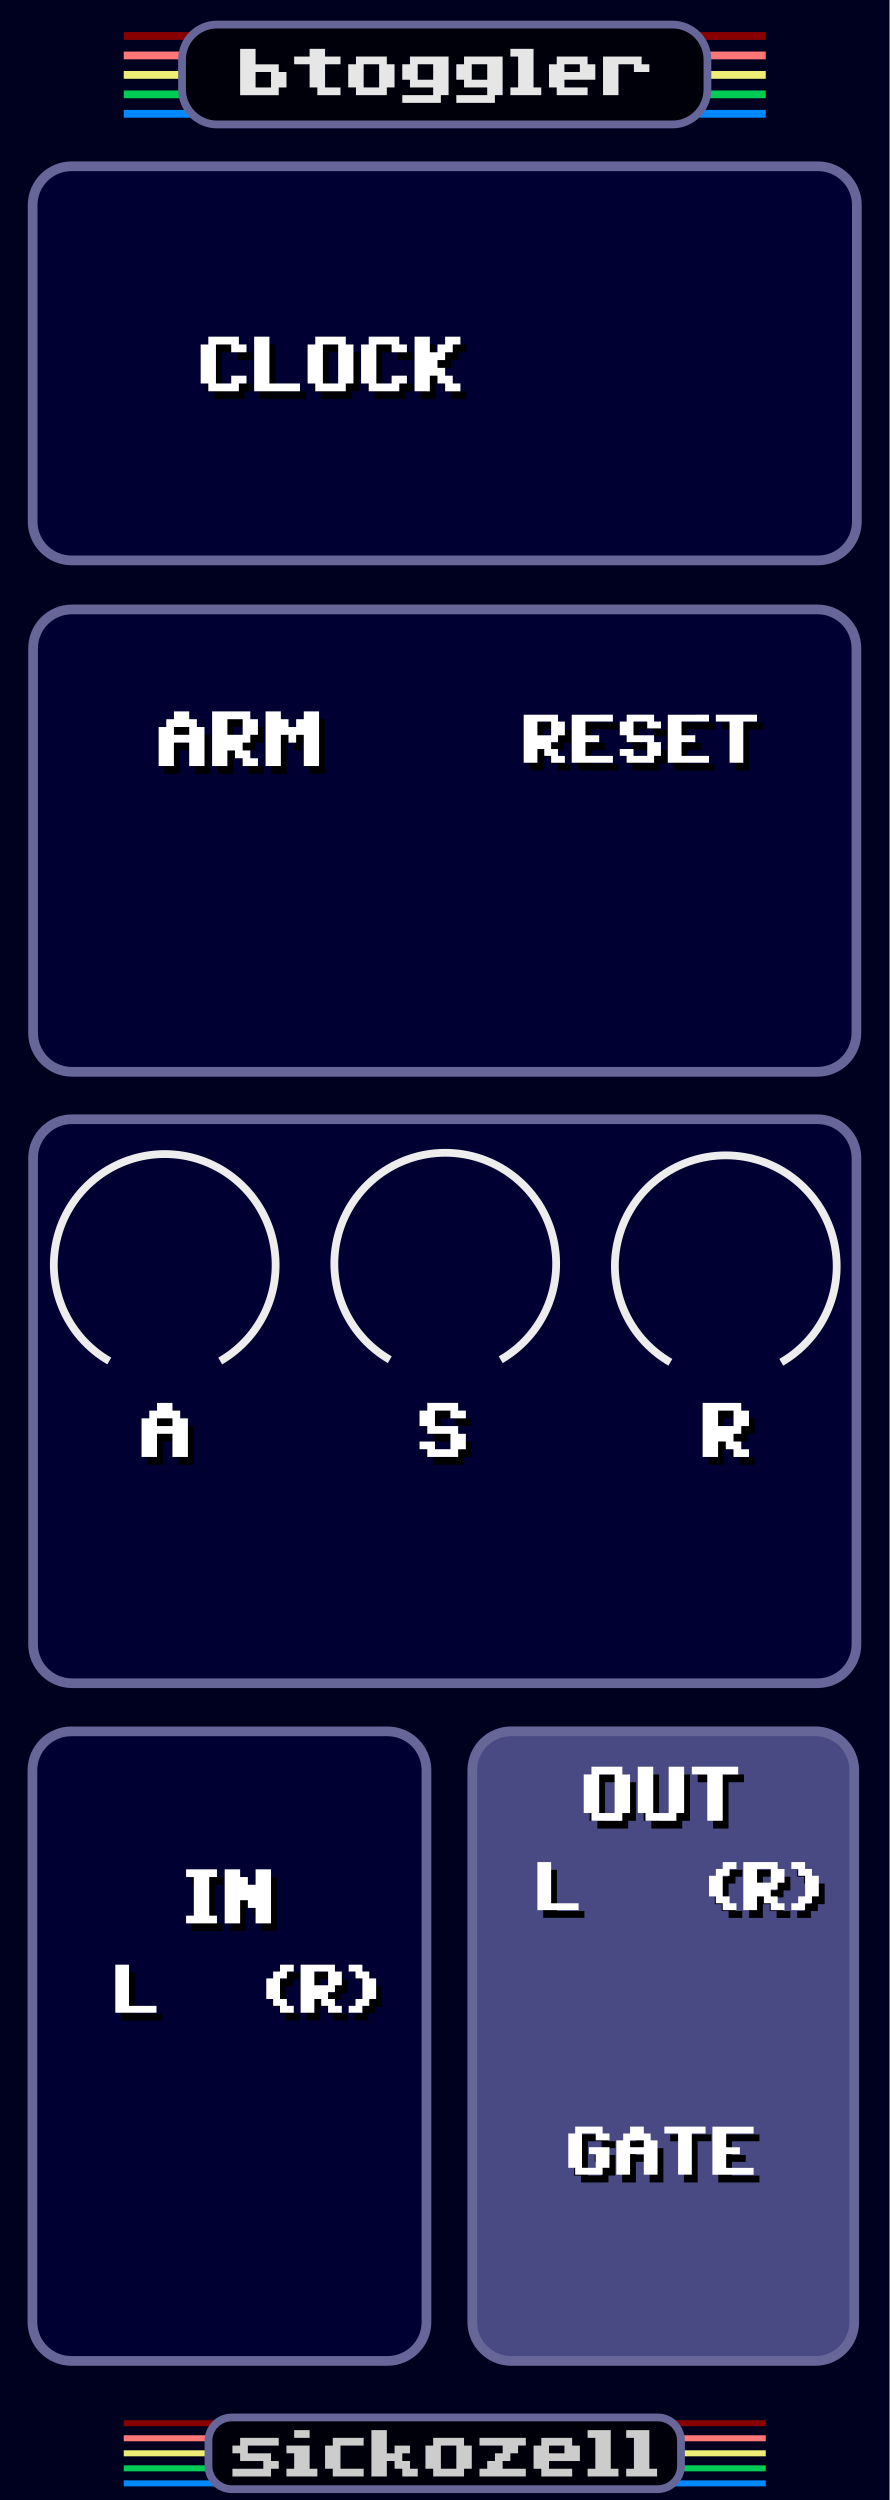
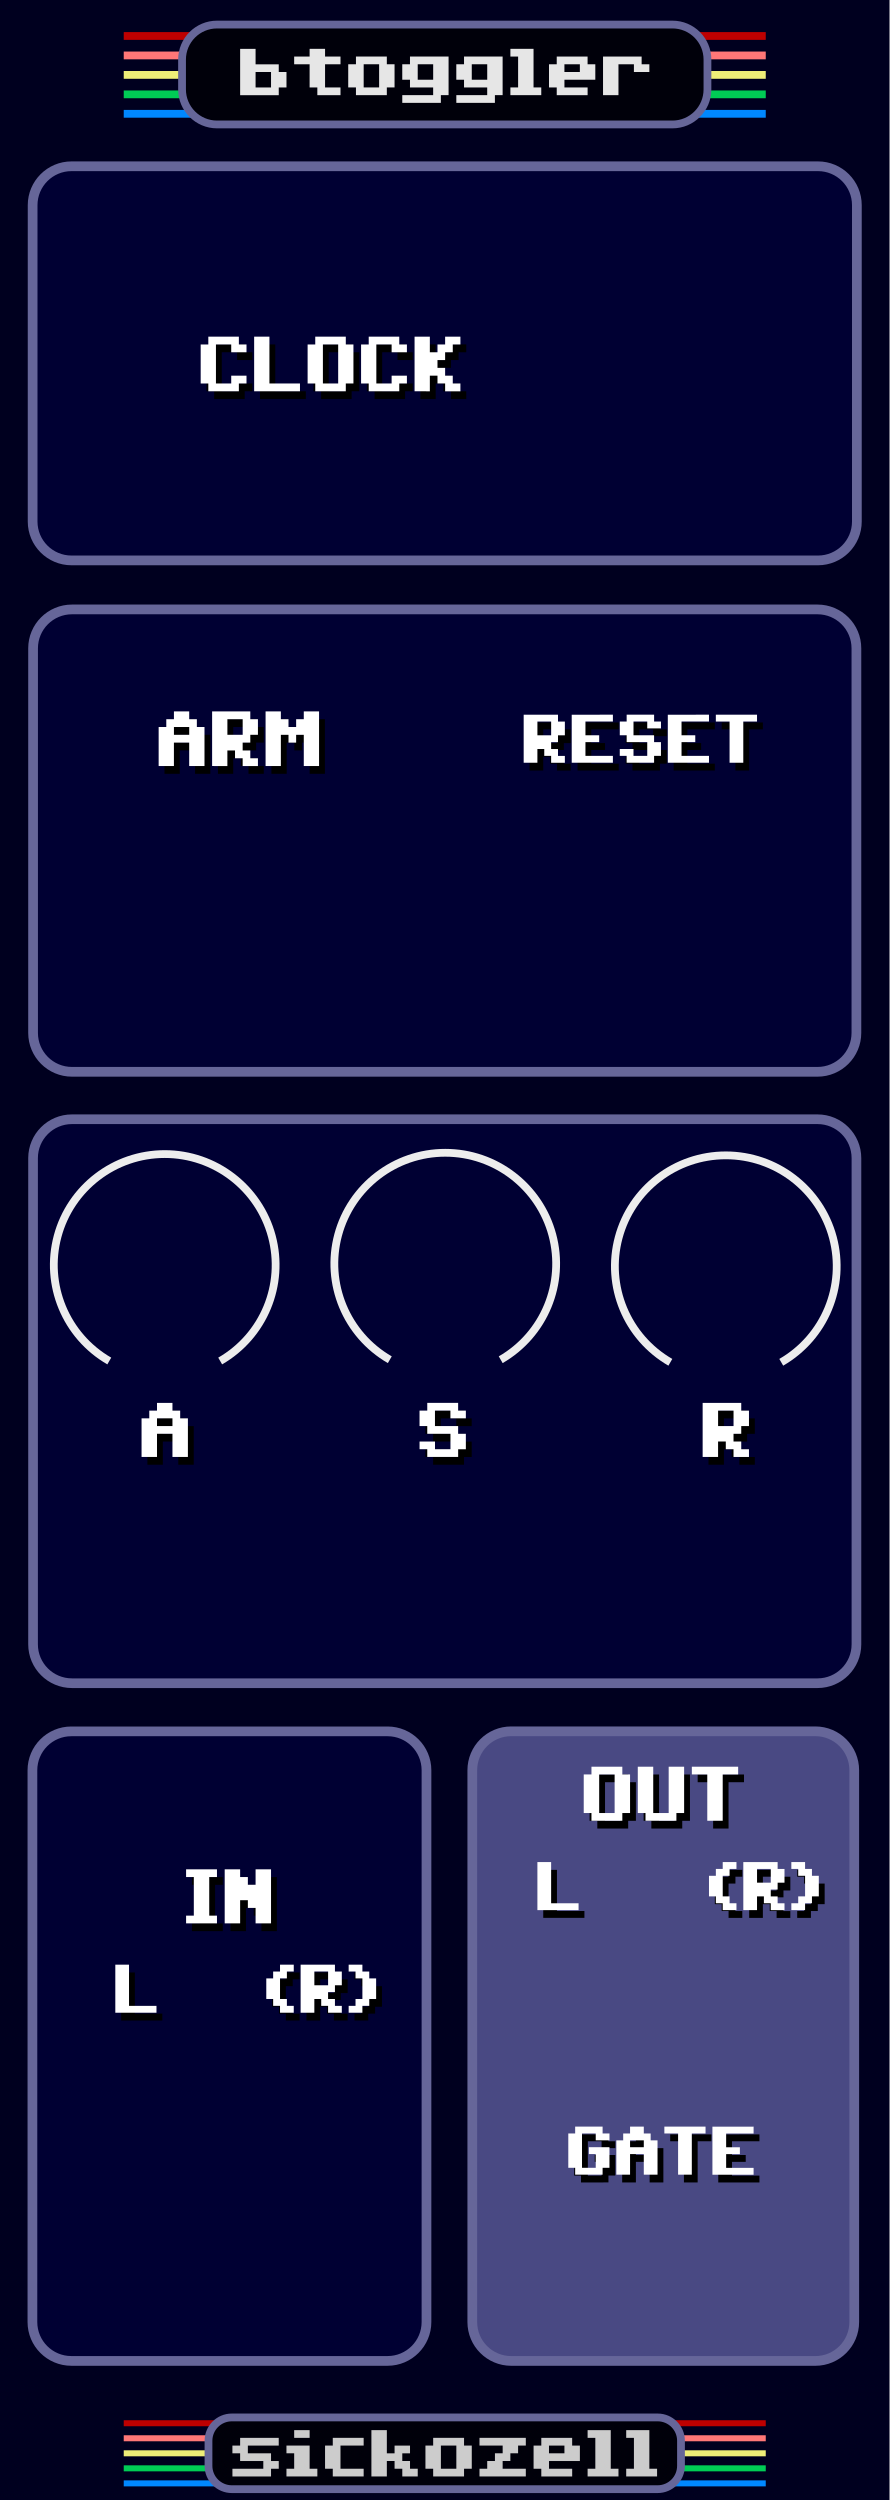
<svg xmlns="http://www.w3.org/2000/svg" width="45.72mm" height="128.5mm" viewBox="0 0 45.72 128.5" version="1.1" id="svg5">
  <defs id="defs2">
    <rect x="22.799" y="440.559" width="6.035" height="22.129" id="rect289" />
  </defs>
  <g id="layer3">
    <rect style="display:inline;fill:#00001f;stroke-width:0.281;image-rendering:auto;fill-opacity:1" id="sfondo" width="45.72" height="128.5" x="0" y="6.6613381e-16" ry="0" />
  </g>
  <g id="layer7" transform="matrix(0.55,0,0,1,4.699,0.5916668)" style="display:inline;fill:#000000">
    <rect style="display:inline;fill:#0088ff;fill-opacity:1;stroke-width:0.403" id="rect1316" width="60" height="0.4" x="3.02" y="5.058" />
    <rect style="display:inline;fill:#00cc55;fill-opacity:1;stroke-width:0.403" id="rect1313" width="60" height="0.4" x="3.02" y="4.058" />
    <rect style="display:inline;fill:#eeee77;fill-opacity:1;stroke-width:0.403" id="rect1310" width="60" height="0.4" x="3.02" y="3.058" />
    <rect style="display:inline;fill:#ff7777;fill-opacity:1;stroke-width:0.403" id="rect989" width="60" height="0.4" x="3.02" y="2.058" />
-     <rect style="display:inline;fill:#880000;fill-opacity:1;stroke-width:0.403" id="rect1308" width="60" height="0.4" x="2.72" y="0.658" transform="translate(0.2995556,0.400001)" />
+     <rect style="display:inline;fill:#bd0000;fill-opacity:1;stroke-width:0.403" id="rect1308" width="60" height="0.4" x="2.72" y="0.658" transform="translate(0.2995556,0.400001)" />
  </g>
  <g id="g7864" transform="matrix(0.55,0,0,0.7727858,4.699,123.5821)" style="display:inline;fill:#000000">
    <rect style="display:inline;fill:#0088ff;fill-opacity:1;stroke-width:0.403" id="rect7854" width="60" height="0.4" x="3.02" y="5.058" />
    <rect style="display:inline;fill:#00cc55;fill-opacity:1;stroke-width:0.403" id="rect7856" width="60" height="0.4" x="3.02" y="4.058" />
    <rect style="display:inline;fill:#eeee77;fill-opacity:1;stroke-width:0.403" id="rect7858" width="60" height="0.4" x="3.02" y="3.058" />
    <rect style="display:inline;fill:#ff7777;fill-opacity:1;stroke-width:0.403" id="rect7860" width="60" height="0.4" x="3.02" y="2.058" />
-     <rect style="display:inline;fill:#880000;fill-opacity:1;stroke-width:0.403" id="rect7862" width="60" height="0.4" x="2.72" y="0.658" transform="translate(0.2995556,0.400001)" />
+     <rect style="display:inline;fill:#bd0000;fill-opacity:1;stroke-width:0.403" id="rect7862" width="60" height="0.4" x="2.72" y="0.658" transform="translate(0.2995556,0.400001)" />
  </g>
  <g id="layer4" style="fill:#f9f9f9">
    <rect style="display:inline;fill:#494983;stroke:#666699;stroke-width:0.5;stroke-opacity:1;stroke-dasharray:none;fill-opacity:1" id="rect2634" width="19.632" height="32.363" x="24.276" y="88.989" ry="2" />
    <rect style="display:inline;fill:#000033;stroke:#666699;stroke-width:0.5;stroke-dasharray:none;fill-opacity:1;stroke-opacity:1" id="rect2037" width="20.255" height="32.359" x="1.666" y="88.992" ry="2" />
    <rect style="display:inline;fill:#000033;stroke:#666699;stroke-width:0.497;stroke-dasharray:none;fill-opacity:1;stroke-opacity:1" id="rect12722" width="42.322" height="28.988" x="1.699" y="57.529" ry="2" />
    <rect style="display:inline;fill:#000033;stroke:#666699;stroke-width:0.5;stroke-dasharray:none;fill-opacity:1;stroke-opacity:1" id="rect33317" width="42.319" height="23.767" x="1.7" y="31.324" ry="2" />
    <path style="display:inline;fill:none;stroke:#ededed;stroke-width:0.4;stroke-dasharray:none;stroke-dashoffset:0;stroke-opacity:1" id="path896" d="m 34.456,70.022 a 5.7,5.7 0 0 1 -2.656,-6.412 5.7,5.7 0 0 1 5.506,-4.225 5.7,5.7 0 0 1 5.506,4.225 5.7,5.7 0 0 1 -2.656,6.412" />
    <path style="display:inline;fill:none;stroke:#ededed;stroke-width:0.4;stroke-dasharray:none;stroke-dashoffset:0;stroke-opacity:1" id="path10363" d="m 20.036,69.89 a 5.7,5.7 0 0 1 -2.656,-6.412 5.7,5.7 0 0 1 5.506,-4.225 5.7,5.7 0 0 1 5.506,4.225 5.7,5.7 0 0 1 -2.656,6.412" />
    <path style="display:inline;fill:none;stroke:#ededed;stroke-width:0.4;stroke-dasharray:none;stroke-dashoffset:0;stroke-opacity:1" id="path10365" d="m 5.617,69.956 a 5.7,5.7 0 0 1 -2.656,-6.412 5.7,5.7 0 0 1 5.506,-4.225 5.7,5.7 0 0 1 5.506,4.225 5.7,5.7 0 0 1 -2.656,6.412" />
    <rect style="display:inline;fill:#000033;stroke:#666699;stroke-width:0.5;stroke-dasharray:none;fill-opacity:1;stroke-opacity:1" id="rect11308" width="42.366" height="20.259" x="1.677" y="8.546" ry="2" />
  </g>
  <g id="layer5" style="display:none">
    <text xml:space="preserve" style="font-style:normal;font-variant:normal;font-weight:normal;font-stretch:normal;font-size:2.822px;font-family:'C64 User';-inkscape-font-specification:'C64 User';text-align:center;text-anchor:middle;display:inline;fill:#000000;stroke:none;stroke-width:0.265;stroke-dasharray:0.265, 0.265;stroke-dashoffset:0;stroke-opacity:1" x="34.149" y="111.778" id="text2531">
      <tspan id="tspan2529" style="font-size:2.822px;text-align:center;text-anchor:middle;fill:#000000;stroke:none;stroke-width:0.265" x="34.149" y="111.778">GATE</tspan>
    </text>
    <text xml:space="preserve" style="font-style:normal;font-variant:normal;font-weight:normal;font-stretch:normal;font-size:2.822px;font-family:'C64 User';-inkscape-font-specification:'C64 User';text-align:center;text-anchor:middle;fill:#000000;stroke:none;stroke-width:0.265;stroke-dasharray:0.265, 0.265;stroke-dashoffset:0;stroke-opacity:1" x="39.441" y="98.18" id="text445">
      <tspan id="tspan443" style="font-size:2.822px;text-align:center;text-anchor:middle;fill:#000000;stroke:none;stroke-width:0.265" x="39.441" y="98.18">(R)</tspan>
    </text>
    <text xml:space="preserve" style="font-style:normal;font-variant:normal;font-weight:normal;font-stretch:normal;font-size:2.822px;font-family:'C64 User';-inkscape-font-specification:'C64 User';text-align:center;text-anchor:middle;display:inline;fill:#ffffff;stroke:none;stroke-width:0.265;stroke-dasharray:0.265, 0.265;stroke-dashoffset:0;stroke-opacity:1" x="28.857" y="98.18" id="text1320">
      <tspan id="tspan1318" style="font-size:2.822px;text-align:center;text-anchor:middle;fill:#000000;stroke:none;stroke-width:0.265" x="28.857" y="98.18">L</tspan>
    </text>
    <text xml:space="preserve" style="font-style:normal;font-variant:normal;font-weight:normal;font-stretch:normal;font-size:3.175px;font-family:'C64 User';-inkscape-font-specification:'C64 User';text-align:center;text-anchor:middle;display:inline;fill:#ffffff;stroke:none;stroke-width:0.265;stroke-dasharray:0.265, 0.265;stroke-dashoffset:0;stroke-opacity:1" x="34.171" y="93.587" id="text2513">
      <tspan id="tspan2511" style="font-size:3.175px;text-align:center;text-anchor:middle;fill:#000000;stroke:none;stroke-width:0.265" x="34.171" y="93.587">OUT</tspan>
    </text>
    <text xml:space="preserve" style="font-style:normal;font-variant:normal;font-weight:normal;font-stretch:normal;font-size:2.822px;font-family:'C64 User';-inkscape-font-specification:'C64 User';text-align:center;text-anchor:middle;fill:#ffffff;stroke:none;stroke-width:0.265;stroke-dasharray:0.265, 0.265;stroke-dashoffset:0;stroke-opacity:1" x="16.686" y="103.454" id="text11232">
      <tspan id="tspan11230" style="font-size:2.822px;text-align:center;text-anchor:middle;fill:#ffffff;stroke:none;stroke-width:0.265" x="16.686" y="103.454">(R)</tspan>
    </text>
    <text xml:space="preserve" style="font-style:normal;font-variant:normal;font-weight:normal;font-stretch:normal;font-size:2.822px;font-family:'C64 User';-inkscape-font-specification:'C64 User';text-align:center;text-anchor:middle;display:inline;fill:#ffffff;stroke:none;stroke-width:0.265;stroke-dasharray:0.265, 0.265;stroke-dashoffset:0;stroke-opacity:1" x="7.161" y="103.454" id="text11228">
      <tspan id="tspan11226" style="font-size:2.822px;text-align:center;text-anchor:middle;fill:#ffffff;stroke:none;stroke-width:0.265" x="7.161" y="103.454">L</tspan>
    </text>
    <text xml:space="preserve" style="font-style:normal;font-variant:normal;font-weight:normal;font-stretch:normal;font-size:3.175px;font-family:'C64 User';-inkscape-font-specification:'C64 User';text-align:center;text-anchor:middle;display:inline;fill:#ffffff;stroke:none;stroke-width:0.265;stroke-dasharray:0.265, 0.265;stroke-dashoffset:0;stroke-opacity:1" x="11.946" y="98.861" id="text11122">
      <tspan id="tspan11120" style="font-size:3.175px;text-align:center;text-anchor:middle;fill:#ffffff;stroke:none;stroke-width:0.265" x="11.946" y="98.861">IN</tspan>
    </text>
    <text xml:space="preserve" style="font-style:normal;font-variant:normal;font-weight:normal;font-stretch:normal;font-size:3.175px;font-family:'C64 User';-inkscape-font-specification:'C64 User';text-align:center;text-anchor:middle;display:inline;fill:#ffffff;stroke:none;stroke-width:0.265;stroke-dasharray:0.265, 0.265;stroke-dashoffset:0;stroke-opacity:1" x="37.505" y="74.887" id="text12431">
      <tspan id="tspan12429" style="font-size:3.175px;text-align:center;text-anchor:middle;stroke:none;stroke-width:0.265" x="37.505" y="74.887">R</tspan>
    </text>
    <text xml:space="preserve" style="font-style:normal;font-variant:normal;font-weight:normal;font-stretch:normal;font-size:3.175px;font-family:'C64 User';-inkscape-font-specification:'C64 User';text-align:center;text-anchor:middle;display:inline;fill:#ffffff;stroke:none;stroke-width:0.265;stroke-dasharray:0.265, 0.265;stroke-dashoffset:0;stroke-opacity:1" x="22.954" y="74.887" id="text12427">
      <tspan id="tspan12425" style="font-size:3.175px;text-align:center;text-anchor:middle;stroke:none;stroke-width:0.265" x="22.954" y="74.887">S</tspan>
    </text>
    <text xml:space="preserve" style="font-style:normal;font-variant:normal;font-weight:normal;font-stretch:normal;font-size:3.175px;font-family:'C64 User';-inkscape-font-specification:'C64 User';text-align:center;text-anchor:middle;display:inline;fill:#ffffff;stroke:none;stroke-width:0.265;stroke-dasharray:0.265, 0.265;stroke-dashoffset:0;stroke-opacity:1" x="8.665" y="74.887" id="text12423">
      <tspan id="tspan12421" style="font-size:3.175px;text-align:center;text-anchor:middle;stroke:none;stroke-width:0.265" x="8.665" y="74.887">A</tspan>
    </text>
    <text xml:space="preserve" style="font-style:normal;font-variant:normal;font-weight:normal;font-stretch:normal;font-size:2.822px;font-family:'C64 User';-inkscape-font-specification:'C64 User';text-align:center;text-anchor:middle;display:inline;fill:#ffffff;stroke:none;stroke-width:0.265;stroke-dasharray:0.265, 0.265;stroke-dashoffset:0;stroke-opacity:1" x="33.091" y="39.205" id="text2453">
      <tspan id="tspan2451" style="font-size:2.822px;text-align:center;text-anchor:middle;stroke:none;stroke-width:0.265" x="33.091" y="39.205">RESET</tspan>
    </text>
    <text xml:space="preserve" style="font-style:normal;font-variant:normal;font-weight:normal;font-stretch:normal;font-size:3.175px;font-family:'C64 User';-inkscape-font-specification:'C64 User';text-align:center;text-anchor:middle;display:inline;fill:#ffffff;stroke:none;stroke-width:0.262;stroke-dasharray:0.262, 0.262;stroke-dashoffset:0;stroke-opacity:1" x="12.608" y="38.951" id="text778" transform="scale(0.9892565,1.01086)">
      <tspan style="font-size:3.175px;text-align:center;text-anchor:middle;stroke:none;stroke-width:0.262" x="12.608" y="38.951" id="tspan11114">ARM</tspan>
    </text>
    <text xml:space="preserve" style="font-style:normal;font-variant:normal;font-weight:normal;font-stretch:normal;font-size:3.175px;font-family:'C64 User';-inkscape-font-specification:'C64 User';text-align:center;text-anchor:middle;display:inline;fill:#ffffff;stroke:none;stroke-width:0.262;stroke-dasharray:0.262, 0.262;stroke-dashoffset:0;stroke-opacity:1" x="17.373" y="19.896" id="text11118" transform="scale(0.9892565,1.01086)">
      <tspan id="tspan11116" style="font-size:3.175px;text-align:center;text-anchor:middle;stroke:none;stroke-width:0.262" x="17.373" y="19.896">CLOCK</tspan>
    </text>
  </g>
  <g id="g14311" style="display:inline;fill:#000000" transform="translate(0.300331,0.3998222)">
    <g aria-label="GATE" id="g14227" style="font-size:2.822px;font-family:'C64 User';-inkscape-font-specification:'C64 User';text-align:center;text-anchor:middle;display:inline;fill:#000000;stroke-width:0.265;stroke-dasharray:0.265, 0.265">
      <path d="m 29.563,111.778 v -0.353 h -0.353 v -1.764 h 0.353 v -0.353 h 1.411 v 0.353 h 0.353 v 0.353 h -0.706 v -0.353 h -0.706 v 1.764 h 0.706 v -0.706 h -0.353 v -0.353 h 1.058 v 1.058 H 30.974 v 0.353 z" style="fill:#000000;stroke-width:0.265" id="path14219" />
      <path d="m 31.679,111.778 v -1.764 h 0.353 v -0.353 H 32.385 v -0.353 h 0.706 v 0.353 h 0.353 v 0.353 h 0.353 v 1.764 h -0.706 v -1.058 H 32.385 v 1.058 z M 32.385,110.367 h 0.706 v -0.353 H 32.385 Z" style="fill:#000000;stroke-width:0.265" id="path14221" />
      <path d="m 34.854,111.778 v -2.117 h -0.706 v -0.353 h 2.117 v 0.353 h -0.706 v 2.117 z" style="fill:#000000;stroke-width:0.265" id="path14223" />
      <path d="m 38.735,109.309 v 0.353 h -1.411 v 0.706 h 0.706 v 0.353 h -0.706 v 0.706 h 1.411 v 0.353 h -2.117 v -2.469 z" style="fill:#000000;stroke-width:0.265" id="path14225" />
    </g>
    <g aria-label="(R)" id="g14235" style="font-size:2.822px;font-family:'C64 User';-inkscape-font-specification:'C64 User';text-align:center;text-anchor:middle;display:inline;fill:#000000;stroke-width:0.265;stroke-dasharray:0.265, 0.265">
      <path d="M 37.148,98.18 V 97.827 H 36.795 V 97.474 h -0.353 v -1.058 h 0.353 V 96.063 h 0.353 v -0.353 h 0.706 v 0.353 h -0.353 v 0.353 h -0.353 v 1.058 h 0.353 v 0.353 h 0.353 v 0.353 z" style="fill:#000000;stroke-width:0.265" id="path14229" />
      <path d="m 38.206,98.18 v -2.469 h 1.764 v 0.353 h 0.353 v 0.706 h -0.353 v 0.353 h -0.353 v 0.353 h 0.353 v 0.353 h 0.353 v 0.353 H 39.617 V 97.827 H 39.264 V 97.474 h -0.353 v 0.706 z m 0.706,-1.411 h 0.706 V 96.063 h -0.706 z" style="fill:#000000;stroke-width:0.265" id="path14231" />
      <path d="m 40.675,98.18 v -0.353 h 0.353 V 97.474 h 0.353 V 96.416 H 41.028 V 96.063 h -0.353 v -0.353 h 0.706 v 0.353 h 0.353 v 0.353 h 0.353 V 97.474 H 41.734 v 0.353 h -0.353 v 0.353 z" style="fill:#000000;stroke-width:0.265" id="path14233" />
    </g>
    <g aria-label="L" id="g14239" style="font-size:2.822px;font-family:'C64 User';-inkscape-font-specification:'C64 User';text-align:center;text-anchor:middle;display:inline;fill:#000000;stroke-width:0.265;stroke-dasharray:0.265, 0.265">
      <path d="m 28.328,95.71 v 2.117 h 1.411 v 0.353 h -2.117 v -2.469 z" style="fill:#000000;stroke-width:0.265" id="path14237" />
    </g>
    <g aria-label="OUT" id="g14247" style="font-size:3.175px;font-family:'C64 User';-inkscape-font-specification:'C64 User';text-align:center;text-anchor:middle;display:inline;fill:#000000;stroke-width:0.265;stroke-dasharray:0.265, 0.265">
      <path d="m 30.401,93.587 v -0.397 h -0.397 v -1.984 h 0.397 v -0.397 h 1.587 v 0.397 h 0.397 v 1.984 h -0.397 v 0.397 z m 0.397,-0.397 h 0.794 v -1.984 h -0.794 z" style="fill:#000000;stroke-width:0.265" id="path14241" />
      <path d="m 33.179,93.587 v -0.397 h -0.397 v -2.381 h 0.794 v 2.381 h 0.794 v -2.381 h 0.794 v 2.381 h -0.397 v 0.397 z" style="fill:#000000;stroke-width:0.265" id="path14243" />
      <path d="m 36.354,93.587 v -2.381 h -0.794 v -0.397 h 2.381 v 0.397 h -0.794 v 2.381 z" style="fill:#000000;stroke-width:0.265" id="path14245" />
    </g>
    <g aria-label="(R)" id="g14255" style="font-size:2.822px;font-family:'C64 User';-inkscape-font-specification:'C64 User';text-align:center;text-anchor:middle;display:inline;fill:#000000;stroke-width:0.265;stroke-dasharray:0.265, 0.265">
      <path d="m 14.393,103.454 v -0.353 h -0.353 v -0.353 h -0.353 v -1.058 h 0.353 v -0.353 h 0.353 v -0.353 h 0.706 v 0.353 h -0.353 v 0.353 h -0.353 v 1.058 h 0.353 v 0.353 h 0.353 v 0.353 z" style="fill:#000000;stroke-width:0.265" id="path14249" />
      <path d="m 15.452,103.454 v -2.469 h 1.764 v 0.353 h 0.353 v 0.706 h -0.353 v 0.353 h -0.353 v 0.353 h 0.353 v 0.353 h 0.353 v 0.353 h -0.706 v -0.353 h -0.353 v -0.353 h -0.353 v 0.706 z m 0.706,-1.411 h 0.706 v -0.706 h -0.706 z" style="fill:#000000;stroke-width:0.265" id="path14251" />
      <path d="m 17.921,103.454 v -0.353 h 0.353 v -0.353 h 0.353 v -1.058 h -0.353 v -0.353 h -0.353 v -0.353 h 0.706 v 0.353 h 0.353 v 0.353 h 0.353 v 1.058 h -0.353 v 0.353 h -0.353 v 0.353 z" style="fill:#000000;stroke-width:0.265" id="path14253" />
    </g>
    <g aria-label="L" id="g14259" style="font-size:2.822px;font-family:'C64 User';-inkscape-font-specification:'C64 User';text-align:center;text-anchor:middle;display:inline;fill:#000000;stroke-width:0.265;stroke-dasharray:0.265, 0.265">
      <path d="m 6.632,100.984 v 2.117 h 1.411 v 0.353 H 5.927 v -2.469 z" style="fill:#000000;stroke-width:0.265" id="path14257" />
    </g>
    <g aria-label="IN" id="g14265" style="font-size:3.175px;font-family:'C64 User';-inkscape-font-specification:'C64 User';text-align:center;text-anchor:middle;display:inline;fill:#000000;stroke-width:0.265;stroke-dasharray:0.265, 0.265">
      <path d="m 11.152,96.083 v 0.397 h -0.397 v 1.984 h 0.397 v 0.397 H 9.565 v -0.397 h 0.397 v -1.984 h -0.397 v -0.397 z" style="fill:#000000;stroke-width:0.265" id="path14261" />
      <path d="m 11.549,98.861 v -2.778 h 0.794 v 0.397 h 0.397 v 0.397 h 0.397 v -0.794 h 0.794 v 2.778 h -0.794 v -0.794 h -0.397 v -0.397 h -0.397 v 1.191 z" style="fill:#000000;stroke-width:0.265" id="path14263" />
    </g>
    <g aria-label="R" id="g14269" style="font-size:3.175px;font-family:'C64 User';-inkscape-font-specification:'C64 User';text-align:center;text-anchor:middle;display:inline;fill:#000000;stroke-width:0.265;stroke-dasharray:0.265, 0.265">
      <path d="m 36.116,74.887 v -2.778 h 1.984 v 0.397 h 0.397 v 0.794 h -0.397 v 0.397 h -0.397 v 0.397 h 0.397 v 0.397 h 0.397 v 0.397 h -0.794 V 74.49 H 37.306 V 74.093 h -0.397 v 0.794 z m 0.794,-1.587 h 0.794 v -0.794 h -0.794 z" style="fill:#000000;stroke-width:0.265" id="path14267" />
    </g>
    <g aria-label="S" id="g14273" style="font-size:3.175px;font-family:'C64 User';-inkscape-font-specification:'C64 User';text-align:center;text-anchor:middle;display:inline;fill:#000000;stroke-width:0.265;stroke-dasharray:0.265, 0.265">
      <path d="M 21.961,74.887 V 74.49 H 21.565 V 74.093 h 0.794 v 0.397 h 0.794 v -0.794 H 21.961 V 73.299 h -0.397 v -0.794 h 0.397 v -0.397 h 1.587 v 0.397 h 0.397 v 0.397 h -0.794 V 72.506 h -0.794 v 0.794 h 1.191 v 0.397 h 0.397 v 0.794 H 23.549 v 0.397 z" style="fill:#000000;stroke-width:0.265" id="path14271" />
    </g>
    <g aria-label="A" id="g14277" style="font-size:3.175px;font-family:'C64 User';-inkscape-font-specification:'C64 User';text-align:center;text-anchor:middle;display:inline;fill:#000000;stroke-width:0.265;stroke-dasharray:0.265, 0.265">
      <path d="m 7.276,74.887 v -1.984 h 0.397 V 72.506 h 0.397 v -0.397 h 0.794 v 0.397 h 0.397 v 0.397 h 0.397 v 1.984 h -0.794 V 73.696 H 8.07 v 1.191 z m 0.794,-1.587 H 8.864 V 72.902 H 8.07 Z" style="fill:#000000;stroke-width:0.265" id="path14275" />
    </g>
    <g aria-label="RESET" id="g14289" style="font-size:2.822px;font-family:'C64 User';-inkscape-font-specification:'C64 User';text-align:center;text-anchor:middle;display:inline;fill:#000000;stroke-width:0.265;stroke-dasharray:0.265, 0.265">
      <path d="m 26.917,39.205 v -2.469 h 1.764 v 0.353 h 0.353 v 0.706 h -0.353 v 0.353 h -0.353 v 0.353 h 0.353 v 0.353 h 0.353 v 0.353 H 28.328 V 38.852 h -0.353 v -0.353 h -0.353 v 0.706 z m 0.706,-1.411 h 0.706 v -0.706 h -0.706 z" style="fill:#000000;stroke-width:0.265" id="path14279" />
      <path d="m 31.503,36.735 v 0.353 h -1.411 v 0.706 h 0.706 v 0.353 h -0.706 v 0.706 h 1.411 v 0.353 h -2.117 v -2.469 z" style="fill:#000000;stroke-width:0.265" id="path14281" />
      <path d="M 32.209,39.205 V 38.852 h -0.353 v -0.353 h 0.706 v 0.353 h 0.706 v -0.706 h -1.058 v -0.353 h -0.353 v -0.706 h 0.353 v -0.353 h 1.411 v 0.353 h 0.353 V 37.441 h -0.706 v -0.353 h -0.706 v 0.706 h 1.058 v 0.353 h 0.353 v 0.706 h -0.353 v 0.353 z" style="fill:#000000;stroke-width:0.265" id="path14283" />
      <path d="m 36.442,36.735 v 0.353 h -1.411 v 0.706 h 0.706 v 0.353 h -0.706 v 0.706 h 1.411 v 0.353 h -2.117 v -2.469 z" style="fill:#000000;stroke-width:0.265" id="path14285" />
      <path d="m 37.5,39.205 v -2.117 h -0.706 v -0.353 h 2.117 v 0.353 h -0.706 v 2.117 z" style="fill:#000000;stroke-width:0.265" id="path14287" />
    </g>
    <g aria-label="ARM" transform="scale(0.9892565,1.01086)" id="g14297" style="font-size:3.175px;font-family:'C64 User';-inkscape-font-specification:'C64 User';text-align:center;text-anchor:middle;display:inline;fill:#000000;stroke-width:0.262;stroke-dasharray:0.262, 0.262">
      <path d="m 8.243,38.951 v -1.984 h 0.397 v -0.397 h 0.397 v -0.397 h 0.794 v 0.397 h 0.397 v 0.397 h 0.397 v 1.984 H 9.83 v -1.191 h -0.794 v 1.191 z m 0.794,-1.587 h 0.794 v -0.397 h -0.794 z" style="fill:#000000;stroke-width:0.262" id="path14291" />
      <path d="m 11.021,38.951 v -2.778 h 1.984 v 0.397 h 0.397 v 0.794 h -0.397 v 0.397 h -0.397 v 0.397 h 0.397 v 0.397 h 0.397 v 0.397 h -0.794 v -0.397 h -0.397 v -0.397 h -0.397 v 0.794 z m 0.794,-1.587 h 0.794 v -0.794 h -0.794 z" style="fill:#000000;stroke-width:0.262" id="path14293" />
      <path d="m 13.799,38.951 v -2.778 h 0.794 v 0.397 h 0.397 v 0.397 h 0.397 v -0.397 h 0.397 v -0.397 h 0.794 v 2.778 h -0.794 v -1.587 h -0.397 v 0.397 h -0.397 v -0.397 h -0.397 v 1.587 z" style="fill:#000000;stroke-width:0.262" id="path14295" />
    </g>
    <g aria-label="CLOCK" transform="scale(0.9892565,1.01086)" id="g14309" style="font-size:3.175px;font-family:'C64 User';-inkscape-font-specification:'C64 User';text-align:center;text-anchor:middle;display:inline;fill:#000000;stroke-width:0.262;stroke-dasharray:0.262, 0.262">
      <path d="M 10.824,19.896 V 19.5 h -0.397 v -1.984 h 0.397 V 17.118 h 1.587 v 0.397 h 0.397 v 0.397 h -0.794 v -0.397 h -0.794 v 1.984 h 0.794 v -0.397 h 0.794 v 0.397 h -0.397 v 0.397 z" style="fill:#000000;stroke-width:0.262" id="path14299" />
      <path d="m 13.999,17.118 v 2.381 h 1.587 v 0.397 h -2.381 V 17.118 Z" style="fill:#000000;stroke-width:0.262" id="path14301" />
      <path d="M 16.38,19.896 V 19.5 h -0.397 v -1.984 h 0.397 V 17.118 h 1.587 v 0.397 h 0.397 v 1.984 h -0.397 v 0.397 z m 0.397,-0.397 h 0.794 v -1.984 h -0.794 z" style="fill:#000000;stroke-width:0.262" id="path14303" />
      <path d="M 19.158,19.896 V 19.5 h -0.397 v -1.984 h 0.397 V 17.118 h 1.587 v 0.397 h 0.397 v 0.397 h -0.794 v -0.397 h -0.794 v 1.984 h 0.794 v -0.397 h 0.794 v 0.397 h -0.397 v 0.397 z" style="fill:#000000;stroke-width:0.262" id="path14305" />
      <path d="M 21.54,19.896 V 17.118 h 0.794 v 0.794 h 0.397 v -0.397 h 0.397 V 17.118 h 0.794 v 0.397 h -0.397 v 0.397 h -0.397 v 0.397 h -0.397 v 0.397 h 0.397 v 0.397 h 0.397 v 0.397 h 0.397 v 0.397 h -0.794 V 19.5 h -0.397 v -0.397 h -0.397 v 0.794 z" style="fill:#000000;stroke-width:0.262" id="path14307" />
    </g>
  </g>
  <g id="g2106" style="display:inline">
    <g aria-label="GATE" id="text1981" style="font-size:2.822px;font-family:'C64 User';-inkscape-font-specification:'C64 User';text-align:center;text-anchor:middle;display:inline;stroke-width:0.265;stroke-dasharray:0.265, 0.265;fill:#ffffff">
      <path d="m 29.563,111.778 v -0.353 h -0.353 v -1.764 h 0.353 v -0.353 h 1.411 v 0.353 h 0.353 v 0.353 h -0.706 v -0.353 h -0.706 v 1.764 h 0.706 v -0.706 h -0.353 v -0.353 h 1.058 v 1.058 H 30.974 v 0.353 z" style="stroke-width:0.265;fill:#ffffff" id="path2127" />
      <path d="m 31.679,111.778 v -1.764 h 0.353 v -0.353 H 32.385 v -0.353 h 0.706 v 0.353 h 0.353 v 0.353 h 0.353 v 1.764 h -0.706 v -1.058 H 32.385 v 1.058 z M 32.385,110.367 h 0.706 v -0.353 H 32.385 Z" style="stroke-width:0.265;fill:#ffffff" id="path2129" />
      <path d="m 34.854,111.778 v -2.117 h -0.706 v -0.353 h 2.117 v 0.353 h -0.706 v 2.117 z" style="stroke-width:0.265;fill:#ffffff" id="path2131" />
      <path d="m 38.735,109.309 v 0.353 h -1.411 v 0.706 h 0.706 v 0.353 h -0.706 v 0.706 h 1.411 v 0.353 h -2.117 v -2.469 z" style="stroke-width:0.265;fill:#ffffff" id="path2133" />
    </g>
    <g aria-label="(R)" id="text1985" style="font-size:2.822px;font-family:'C64 User';-inkscape-font-specification:'C64 User';text-align:center;text-anchor:middle;display:inline;stroke-width:0.265;stroke-dasharray:0.265, 0.265;fill:#ffffff">
      <path d="M 37.148,98.18 V 97.827 H 36.795 V 97.474 h -0.353 v -1.058 h 0.353 V 96.063 h 0.353 v -0.353 h 0.706 v 0.353 h -0.353 v 0.353 h -0.353 v 1.058 h 0.353 v 0.353 h 0.353 v 0.353 z" style="stroke-width:0.265;fill:#ffffff" id="path2120" />
      <path d="m 38.206,98.18 v -2.469 h 1.764 v 0.353 h 0.353 v 0.706 h -0.353 v 0.353 h -0.353 v 0.353 h 0.353 v 0.353 h 0.353 v 0.353 H 39.617 V 97.827 H 39.264 V 97.474 h -0.353 v 0.706 z m 0.706,-1.411 h 0.706 V 96.063 h -0.706 z" style="stroke-width:0.265;fill:#ffffff" id="path2122" />
      <path d="m 40.675,98.18 v -0.353 h 0.353 V 97.474 h 0.353 V 96.416 H 41.028 V 96.063 h -0.353 v -0.353 h 0.706 v 0.353 h 0.353 v 0.353 h 0.353 V 97.474 H 41.734 v 0.353 h -0.353 v 0.353 z" style="stroke-width:0.265;fill:#ffffff" id="path2124" />
    </g>
    <g aria-label="L" id="text1989" style="font-size:2.822px;font-family:'C64 User';-inkscape-font-specification:'C64 User';text-align:center;text-anchor:middle;display:inline;fill:#ffffff;stroke-width:0.265;stroke-dasharray:0.265, 0.265">
      <path d="m 28.328,95.71 v 2.117 h 1.411 v 0.353 h -2.117 v -2.469 z" style="fill:#ffffff;stroke-width:0.265" id="path2117" />
    </g>
    <g aria-label="OUT" id="text1993" style="font-size:3.175px;font-family:'C64 User';-inkscape-font-specification:'C64 User';text-align:center;text-anchor:middle;display:inline;fill:#ffffff;stroke-width:0.265;stroke-dasharray:0.265, 0.265">
      <path d="m 30.401,93.587 v -0.397 h -0.397 v -1.984 h 0.397 v -0.397 h 1.587 v 0.397 h 0.397 v 1.984 h -0.397 v 0.397 z m 0.397,-0.397 h 0.794 v -1.984 h -0.794 z" style="fill:#ffffff;stroke-width:0.265" id="path2110" />
      <path d="m 33.179,93.587 v -0.397 h -0.397 v -2.381 h 0.794 v 2.381 h 0.794 v -2.381 h 0.794 v 2.381 h -0.397 v 0.397 z" style="fill:#ffffff;stroke-width:0.265" id="path2112" />
      <path d="m 36.354,93.587 v -2.381 h -0.794 v -0.397 h 2.381 v 0.397 h -0.794 v 2.381 z" style="fill:#ffffff;stroke-width:0.265" id="path2114" />
    </g>
    <g aria-label="(R)" id="text1997" style="font-size:2.822px;font-family:'C64 User';-inkscape-font-specification:'C64 User';text-align:center;text-anchor:middle;display:inline;fill:#ffffff;stroke-width:0.265;stroke-dasharray:0.265, 0.265">
      <path d="m 14.393,103.454 v -0.353 h -0.353 v -0.353 h -0.353 v -1.058 h 0.353 v -0.353 h 0.353 v -0.353 h 0.706 v 0.353 h -0.353 v 0.353 h -0.353 v 1.058 h 0.353 v 0.353 h 0.353 v 0.353 z" style="stroke-width:0.265" id="path2103" />
      <path d="m 15.452,103.454 v -2.469 h 1.764 v 0.353 h 0.353 v 0.706 h -0.353 v 0.353 h -0.353 v 0.353 h 0.353 v 0.353 h 0.353 v 0.353 h -0.706 v -0.353 h -0.353 v -0.353 h -0.353 v 0.706 z m 0.706,-1.411 h 0.706 v -0.706 h -0.706 z" style="stroke-width:0.265" id="path2105" />
      <path d="m 17.921,103.454 v -0.353 h 0.353 v -0.353 h 0.353 v -1.058 h -0.353 v -0.353 h -0.353 v -0.353 h 0.706 v 0.353 h 0.353 v 0.353 h 0.353 v 1.058 h -0.353 v 0.353 h -0.353 v 0.353 z" style="stroke-width:0.265" id="path2107" />
    </g>
    <g aria-label="L" id="text2001" style="font-size:2.822px;font-family:'C64 User';-inkscape-font-specification:'C64 User';text-align:center;text-anchor:middle;display:inline;fill:#ffffff;stroke-width:0.265;stroke-dasharray:0.265, 0.265">
      <path d="m 6.632,100.984 v 2.117 h 1.411 v 0.353 H 5.927 v -2.469 z" style="stroke-width:0.265" id="path2100" />
    </g>
    <g aria-label="IN" id="text2005" style="font-size:3.175px;font-family:'C64 User';-inkscape-font-specification:'C64 User';text-align:center;text-anchor:middle;display:inline;fill:#ffffff;stroke-width:0.265;stroke-dasharray:0.265, 0.265">
      <path d="m 11.152,96.083 v 0.397 h -0.397 v 1.984 h 0.397 v 0.397 H 9.565 v -0.397 h 0.397 v -1.984 h -0.397 v -0.397 z" style="stroke-width:0.265" id="path2095" />
      <path d="m 11.549,98.861 v -2.778 h 0.794 v 0.397 h 0.397 v 0.397 h 0.397 v -0.794 h 0.794 v 2.778 h -0.794 v -0.794 h -0.397 v -0.397 h -0.397 v 1.191 z" style="stroke-width:0.265" id="path2097" />
    </g>
    <g aria-label="R" id="text2009" style="font-size:3.175px;font-family:'C64 User';-inkscape-font-specification:'C64 User';text-align:center;text-anchor:middle;display:inline;fill:#ffffff;stroke-width:0.265;stroke-dasharray:0.265, 0.265">
      <path d="m 36.116,74.887 v -2.778 h 1.984 v 0.397 h 0.397 v 0.794 h -0.397 v 0.397 h -0.397 v 0.397 h 0.397 v 0.397 h 0.397 v 0.397 h -0.794 V 74.49 H 37.306 V 74.093 h -0.397 v 0.794 z m 0.794,-1.587 h 0.794 v -0.794 h -0.794 z" style="stroke-width:0.265" id="path2092" />
    </g>
    <g aria-label="S" id="text2013" style="font-size:3.175px;font-family:'C64 User';-inkscape-font-specification:'C64 User';text-align:center;text-anchor:middle;display:inline;fill:#ffffff;stroke-width:0.265;stroke-dasharray:0.265, 0.265">
      <path d="M 21.961,74.887 V 74.49 H 21.565 V 74.093 h 0.794 v 0.397 h 0.794 v -0.794 H 21.961 V 73.299 h -0.397 v -0.794 h 0.397 v -0.397 h 1.587 v 0.397 h 0.397 v 0.397 h -0.794 V 72.506 h -0.794 v 0.794 h 1.191 v 0.397 h 0.397 v 0.794 H 23.549 v 0.397 z" style="stroke-width:0.265" id="path2089" />
    </g>
    <g aria-label="A" id="text2017" style="font-size:3.175px;font-family:'C64 User';-inkscape-font-specification:'C64 User';text-align:center;text-anchor:middle;display:inline;fill:#ffffff;stroke-width:0.265;stroke-dasharray:0.265, 0.265">
      <path d="m 7.276,74.887 v -1.984 h 0.397 V 72.506 h 0.397 v -0.397 h 0.794 v 0.397 h 0.397 v 0.397 h 0.397 v 1.984 h -0.794 V 73.696 H 8.07 v 1.191 z m 0.794,-1.587 H 8.864 V 72.902 H 8.07 Z" style="stroke-width:0.265" id="path2086" />
    </g>
    <g aria-label="RESET" id="text2021" style="font-size:2.822px;font-family:'C64 User';-inkscape-font-specification:'C64 User';text-align:center;text-anchor:middle;display:inline;fill:#ffffff;stroke-width:0.265;stroke-dasharray:0.265, 0.265">
      <path d="m 26.917,39.205 v -2.469 h 1.764 v 0.353 h 0.353 v 0.706 h -0.353 v 0.353 h -0.353 v 0.353 h 0.353 v 0.353 h 0.353 v 0.353 H 28.328 V 38.852 h -0.353 v -0.353 h -0.353 v 0.706 z m 0.706,-1.411 h 0.706 v -0.706 h -0.706 z" style="stroke-width:0.265" id="path2075" />
      <path d="m 31.503,36.735 v 0.353 h -1.411 v 0.706 h 0.706 v 0.353 h -0.706 v 0.706 h 1.411 v 0.353 h -2.117 v -2.469 z" style="stroke-width:0.265" id="path2077" />
      <path d="M 32.209,39.205 V 38.852 h -0.353 v -0.353 h 0.706 v 0.353 h 0.706 v -0.706 h -1.058 v -0.353 h -0.353 v -0.706 h 0.353 v -0.353 h 1.411 v 0.353 h 0.353 V 37.441 h -0.706 v -0.353 h -0.706 v 0.706 h 1.058 v 0.353 h 0.353 v 0.706 h -0.353 v 0.353 z" style="stroke-width:0.265" id="path2079" />
      <path d="m 36.442,36.735 v 0.353 h -1.411 v 0.706 h 0.706 v 0.353 h -0.706 v 0.706 h 1.411 v 0.353 h -2.117 v -2.469 z" style="stroke-width:0.265" id="path2081" />
      <path d="m 37.5,39.205 v -2.117 h -0.706 v -0.353 h 2.117 v 0.353 h -0.706 v 2.117 z" style="stroke-width:0.265" id="path2083" />
    </g>
    <g aria-label="ARM" transform="scale(0.9892565,1.01086)" id="text2025" style="font-size:3.175px;font-family:'C64 User';-inkscape-font-specification:'C64 User';text-align:center;text-anchor:middle;display:inline;fill:#ffffff;stroke-width:0.262;stroke-dasharray:0.262, 0.262">
      <path d="m 8.243,38.951 v -1.984 h 0.397 v -0.397 h 0.397 v -0.397 h 0.794 v 0.397 h 0.397 v 0.397 h 0.397 v 1.984 H 9.83 v -1.191 h -0.794 v 1.191 z m 0.794,-1.587 h 0.794 v -0.397 h -0.794 z" style="stroke-width:0.262" id="path2068" />
      <path d="m 11.021,38.951 v -2.778 h 1.984 v 0.397 h 0.397 v 0.794 h -0.397 v 0.397 h -0.397 v 0.397 h 0.397 v 0.397 h 0.397 v 0.397 h -0.794 v -0.397 h -0.397 v -0.397 h -0.397 v 0.794 z m 0.794,-1.587 h 0.794 v -0.794 h -0.794 z" style="stroke-width:0.262" id="path2070" />
      <path d="m 13.799,38.951 v -2.778 h 0.794 v 0.397 h 0.397 v 0.397 h 0.397 v -0.397 h 0.397 v -0.397 h 0.794 v 2.778 h -0.794 v -1.587 h -0.397 v 0.397 h -0.397 v -0.397 h -0.397 v 1.587 z" style="stroke-width:0.262" id="path2072" />
    </g>
    <g aria-label="CLOCK" transform="scale(0.9892565,1.01086)" id="text2029" style="font-size:3.175px;font-family:'C64 User';-inkscape-font-specification:'C64 User';text-align:center;text-anchor:middle;display:inline;fill:#ffffff;stroke-width:0.262;stroke-dasharray:0.262, 0.262">
      <path d="M 10.824,19.896 V 19.5 h -0.397 v -1.984 h 0.397 V 17.118 h 1.587 v 0.397 h 0.397 v 0.397 h -0.794 v -0.397 h -0.794 v 1.984 h 0.794 v -0.397 h 0.794 v 0.397 h -0.397 v 0.397 z" style="stroke-width:0.262" id="path2057" />
      <path d="m 13.999,17.118 v 2.381 h 1.587 v 0.397 h -2.381 V 17.118 Z" style="stroke-width:0.262" id="path2059" />
      <path d="M 16.38,19.896 V 19.5 h -0.397 v -1.984 h 0.397 V 17.118 h 1.587 v 0.397 h 0.397 v 1.984 h -0.397 v 0.397 z m 0.397,-0.397 h 0.794 v -1.984 h -0.794 z" style="stroke-width:0.262" id="path2061" />
      <path d="M 19.158,19.896 V 19.5 h -0.397 v -1.984 h 0.397 V 17.118 h 1.587 v 0.397 h 0.397 v 0.397 h -0.794 v -0.397 h -0.794 v 1.984 h 0.794 v -0.397 h 0.794 v 0.397 h -0.397 v 0.397 z" style="stroke-width:0.262" id="path2063" />
      <path d="M 21.54,19.896 V 17.118 h 0.794 v 0.794 h 0.397 v -0.397 h 0.397 V 17.118 h 0.794 v 0.397 h -0.397 v 0.397 h -0.397 v 0.397 h -0.397 v 0.397 h 0.397 v 0.397 h 0.397 v 0.397 h 0.397 v 0.397 h -0.794 V 19.5 h -0.397 v -0.397 h -0.397 v 0.794 z" style="stroke-width:0.262" id="path2065" />
    </g>
  </g>
  <g id="layer1" style="display:inline">
    <text xml:space="preserve" style="font-style:normal;font-variant:normal;font-weight:normal;font-stretch:normal;font-size:3.175px;font-family:'C64 User';-inkscape-font-specification:'C64 User';display:none;fill:#ffffff;stroke-width:0.265" x="12.343" y="4.891" id="text1341">
      <tspan id="tspan1339" style="font-size:3.175px;fill:#ffffff;stroke-width:0.265" x="12.343" y="4.891">btoggler</tspan>
    </text>
    <rect style="display:inline;fill:#00000a;stroke:#666699;stroke-width:0.4;stroke-dasharray:none;stroke-dashoffset:0;stroke-opacity:1;fill-opacity:1" id="rect2138" width="27.006" height="5.135" x="9.357" y="1.262" ry="1.8" />
    <rect style="display:inline;fill:#00000a;stroke:#666699;stroke-width:0.4;stroke-dasharray:none;stroke-dashoffset:0;stroke-opacity:1;fill-opacity:1" id="rect1447-8-1" width="24.287" height="3.687" x="10.716" y="124.256" ry="1.2" />
    <g aria-label="sickozell" id="text1308" style="font-size:3.175px;font-family:'C64 User';-inkscape-font-specification:'C64 User';display:inline;fill:#cccccc;stroke-width:0.265;fill-opacity:1" transform="translate(10.26585,0.7840521)">
      <path d="m 4.061,124.522 v 0.397 h -1.587 v 0.397 h 1.191 v 0.397 h 0.397 v 0.397 h -0.397 v 0.397 h -1.984 v -0.397 h 1.587 v -0.397 h -1.191 v -0.397 h -0.397 v -0.397 h 0.397 v -0.397 z" style="fill:#cccccc;fill-opacity:1" id="path1312" />
      <path d="m 4.458,126.506 v -0.397 h 0.397 v -0.794 H 4.458 v -0.397 h 1.191 v 1.191 h 0.397 v 0.397 z m 0.397,-1.984 v -0.397 h 0.794 v 0.397 z" style="fill:#cccccc;fill-opacity:1" id="path1314" />
      <path d="m 6.839,126.506 v -0.397 h -0.397 v -1.191 h 0.397 v -0.397 h 1.587 v 0.397 h -1.191 v 1.191 h 1.191 v 0.397 z" style="fill:#cccccc;fill-opacity:1" id="path1316" />
      <path d="m 8.824,126.506 v -2.381 h 0.794 v 1.191 h 0.397 v -0.397 h 0.794 v 0.397 h -0.397 v 0.397 h 0.397 v 0.397 h 0.397 v 0.397 h -0.794 v -0.397 h -0.397 v -0.397 H 9.618 v 0.794 z" style="fill:#cccccc;fill-opacity:1" id="path1318" />
      <path d="m 11.999,126.506 v -0.397 h -0.397 v -1.191 h 0.397 v -0.397 h 1.587 v 0.397 h 0.397 v 1.191 h -0.397 v 0.397 z m 0.397,-0.397 h 0.794 v -1.191 h -0.794 z" style="fill:#cccccc;fill-opacity:1" id="path1320" />
      <path d="m 14.38,126.506 v -0.397 h 0.397 v -0.397 h 0.397 v -0.397 h 0.397 v -0.397 h -1.191 v -0.397 h 2.381 v 0.397 h -0.397 v 0.397 h -0.397 v 0.397 h -0.397 v 0.397 h 1.191 v 0.397 z" style="fill:#cccccc;fill-opacity:1" id="path1322" />
      <path d="m 18.746,124.919 h -0.794 v 0.397 h 0.794 z m 0.397,-0.397 v 0.397 h 0.397 v 0.794 h -1.587 v 0.397 h 1.191 v 0.397 h -1.587 v -0.397 h -0.397 v -1.191 h 0.397 v -0.397 z" style="fill:#cccccc;fill-opacity:1" id="path1324" />
      <path d="m 21.127,124.125 v 1.984 h 0.397 v 0.397 h -1.587 v -0.397 h 0.397 v -1.587 h -0.397 v -0.397 z" style="fill:#cccccc;fill-opacity:1" id="path1326" />
      <path d="m 23.111,124.125 v 1.984 h 0.397 v 0.397 h -1.587 v -0.397 h 0.397 v -1.587 h -0.397 v -0.397 z" style="fill:#cccccc;fill-opacity:1" id="path1328" />
    </g>
    <g aria-label="btoggler" id="text954" style="font-size:3.175px;font-family:'C64 User';-inkscape-font-specification:'C64 User';display:inline;fill:#e6e6e6;stroke-width:0.265">
      <path d="m 13.137,4.495 h 0.794 v -0.794 h -0.794 z m -0.794,0.397 v -2.381 h 0.794 v 0.794 h 1.191 v 0.397 h 0.397 v 0.794 h -0.397 v 0.397 z" id="path956" style="fill:#e6e6e6" />
      <path d="m 16.708,2.51 v 0.397 h 0.794 v 0.397 h -0.794 v 1.191 h 0.794 v 0.397 h -1.191 v -0.397 h -0.397 v -1.191 h -0.794 v -0.397 h 0.794 v -0.397 z" id="path958" style="fill:#e6e6e6" />
      <path d="m 18.296,4.891 v -0.397 h -0.397 v -1.191 h 0.397 v -0.397 h 1.587 v 0.397 h 0.397 v 1.191 h -0.397 v 0.397 z m 0.397,-0.397 h 0.794 v -1.191 h -0.794 z" id="path960" style="fill:#e6e6e6" />
      <path d="m 20.677,5.288 v -0.397 h 1.587 v -0.397 h -1.191 v -0.397 h -0.397 v -0.794 h 0.397 v -0.397 h 1.984 v 1.984 h -0.397 v 0.397 z m 0.794,-1.191 h 0.794 v -0.794 h -0.794 z" id="path962" style="fill:#e6e6e6" />
      <path d="m 23.455,5.288 v -0.397 h 1.587 v -0.397 h -1.191 v -0.397 h -0.397 v -0.794 h 0.397 v -0.397 h 1.984 v 1.984 h -0.397 v 0.397 z m 0.794,-1.191 h 0.794 v -0.794 h -0.794 z" id="path964" style="fill:#e6e6e6" />
      <path d="m 27.424,2.51 v 1.984 h 0.397 v 0.397 h -1.587 v -0.397 h 0.397 v -1.587 h -0.397 v -0.397 z" id="path966" style="fill:#e6e6e6" />
      <path d="m 29.805,3.304 h -0.794 v 0.397 h 0.794 z m 0.397,-0.397 v 0.397 h 0.397 v 0.794 h -1.587 v 0.397 h 1.191 v 0.397 h -1.587 v -0.397 h -0.397 v -1.191 h 0.397 v -0.397 z" id="path968" style="fill:#e6e6e6" />
      <path d="m 30.996,4.891 v -1.984 h 1.984 v 0.397 h 0.397 v 0.397 h -0.794 v -0.397 h -0.794 v 1.587 z" id="path970" style="fill:#e6e6e6" />
    </g>
  </g>
  <g id="layer2" style="display:inline" />
</svg>
